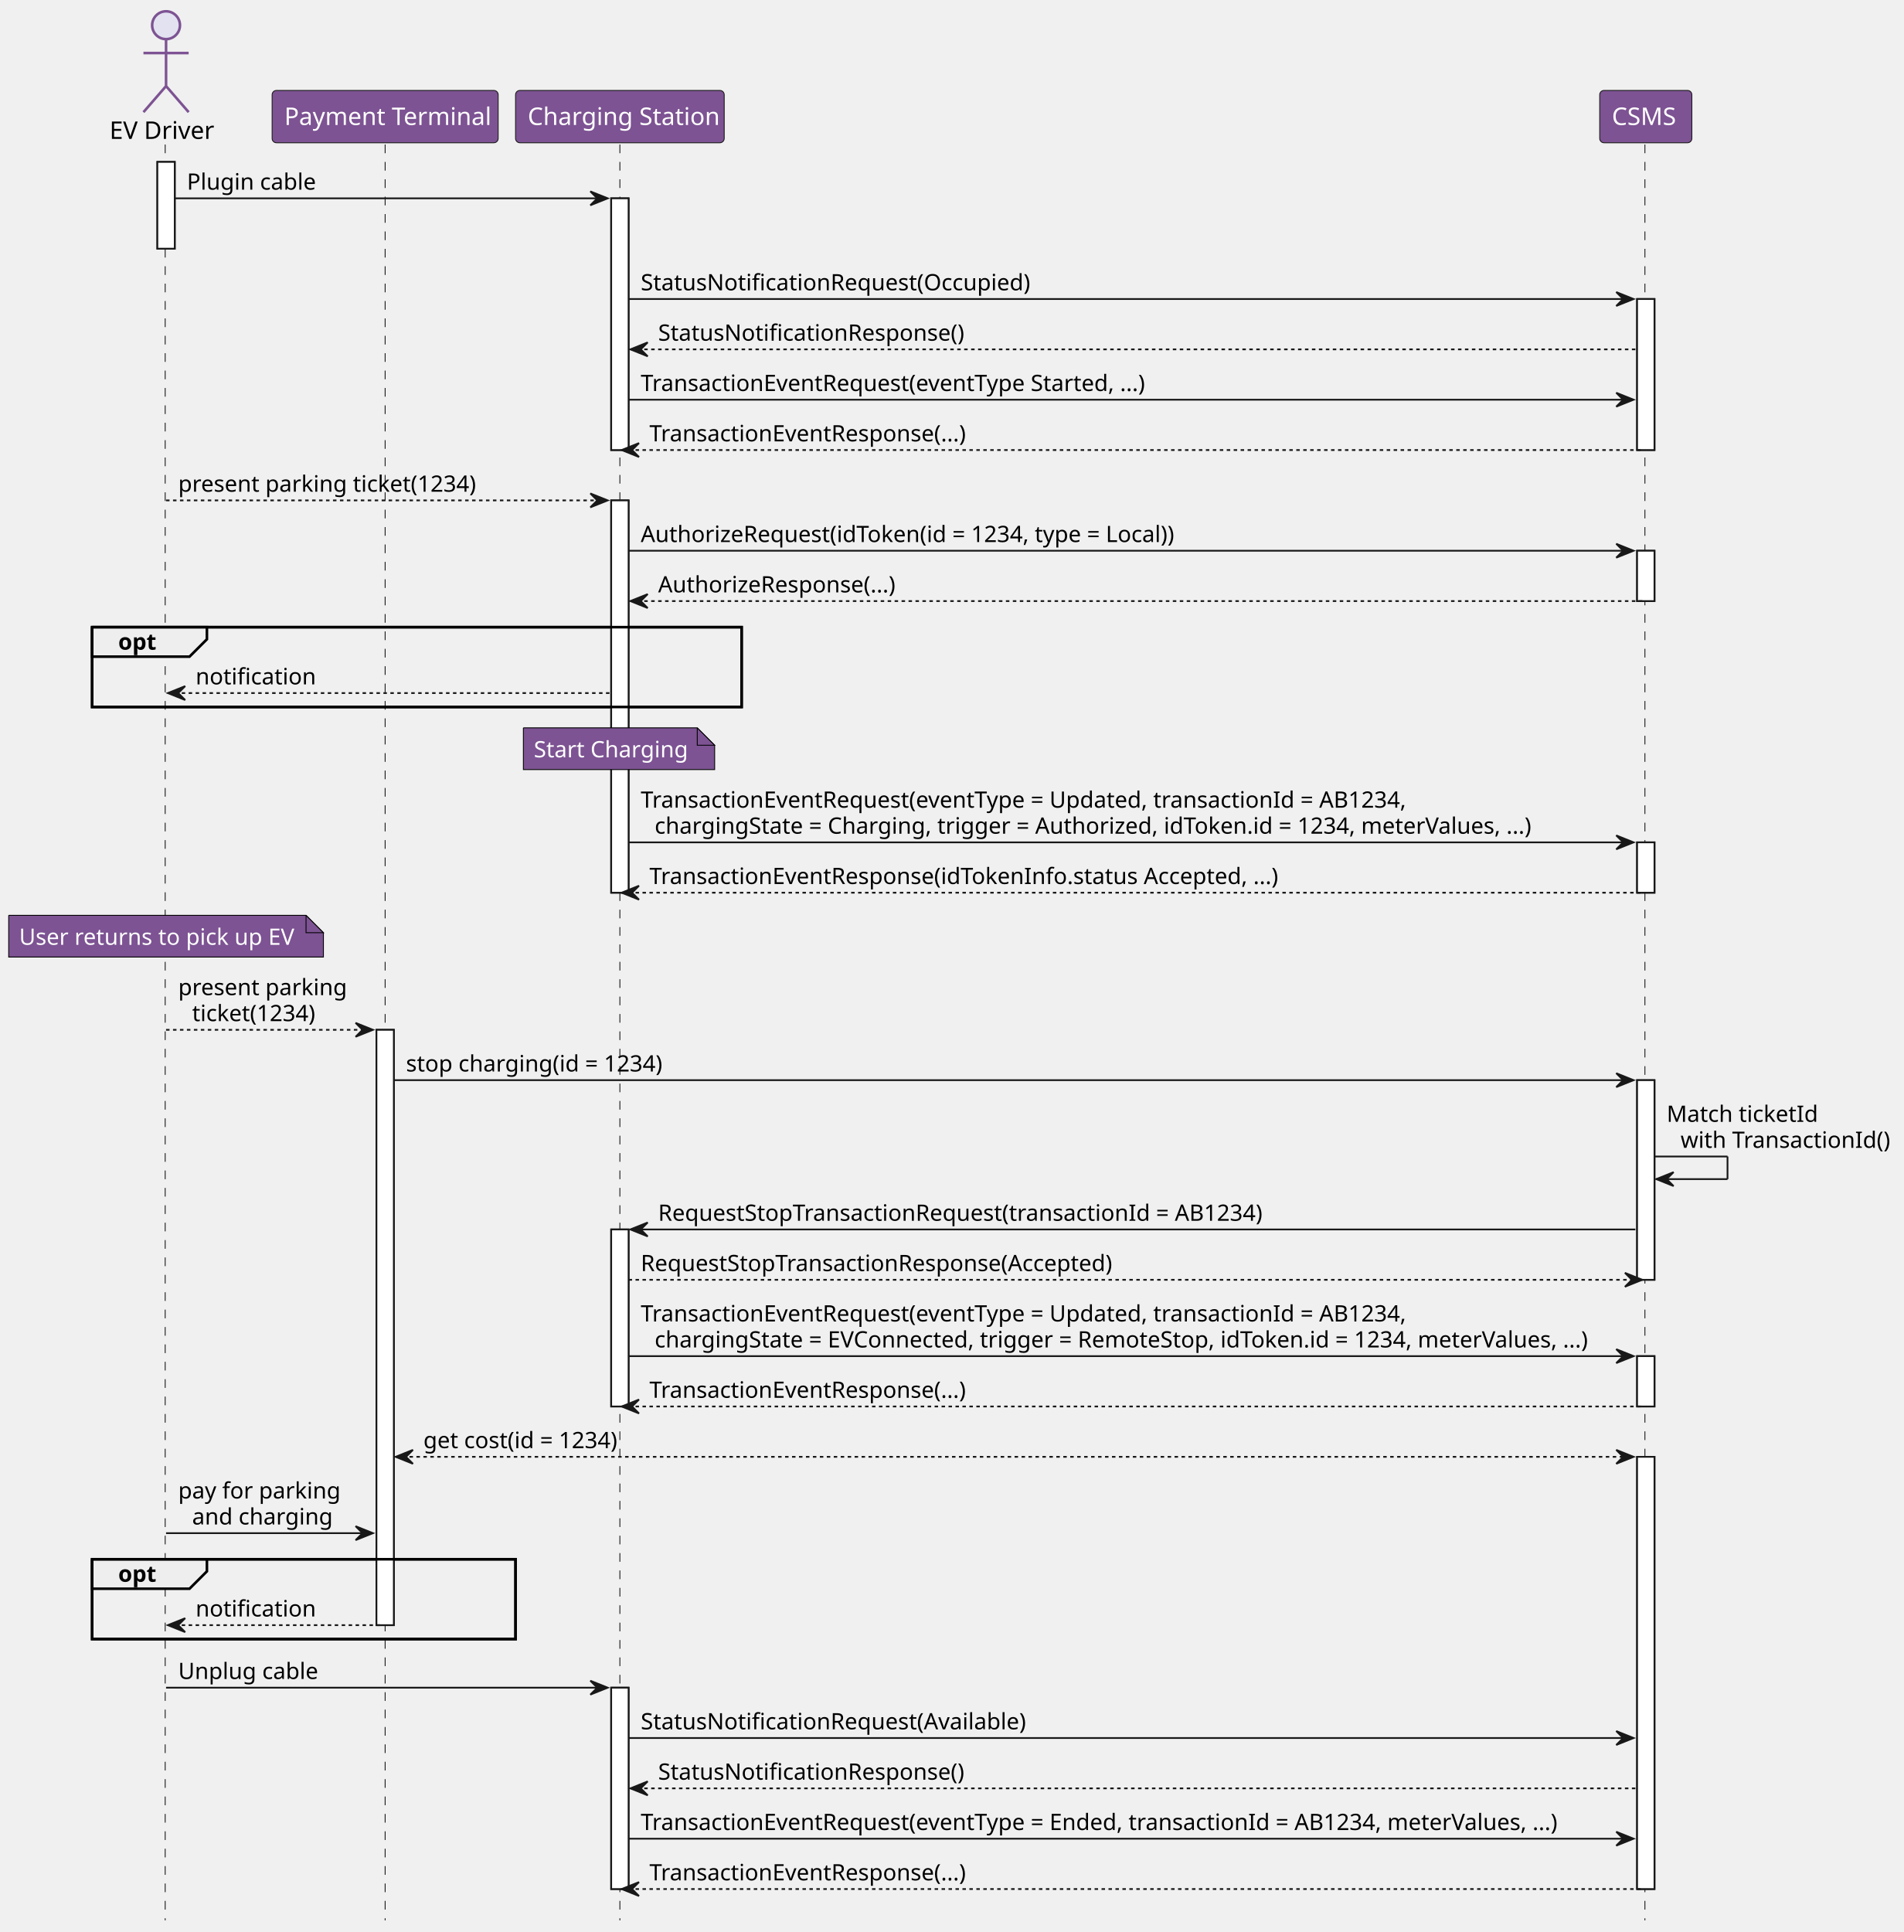
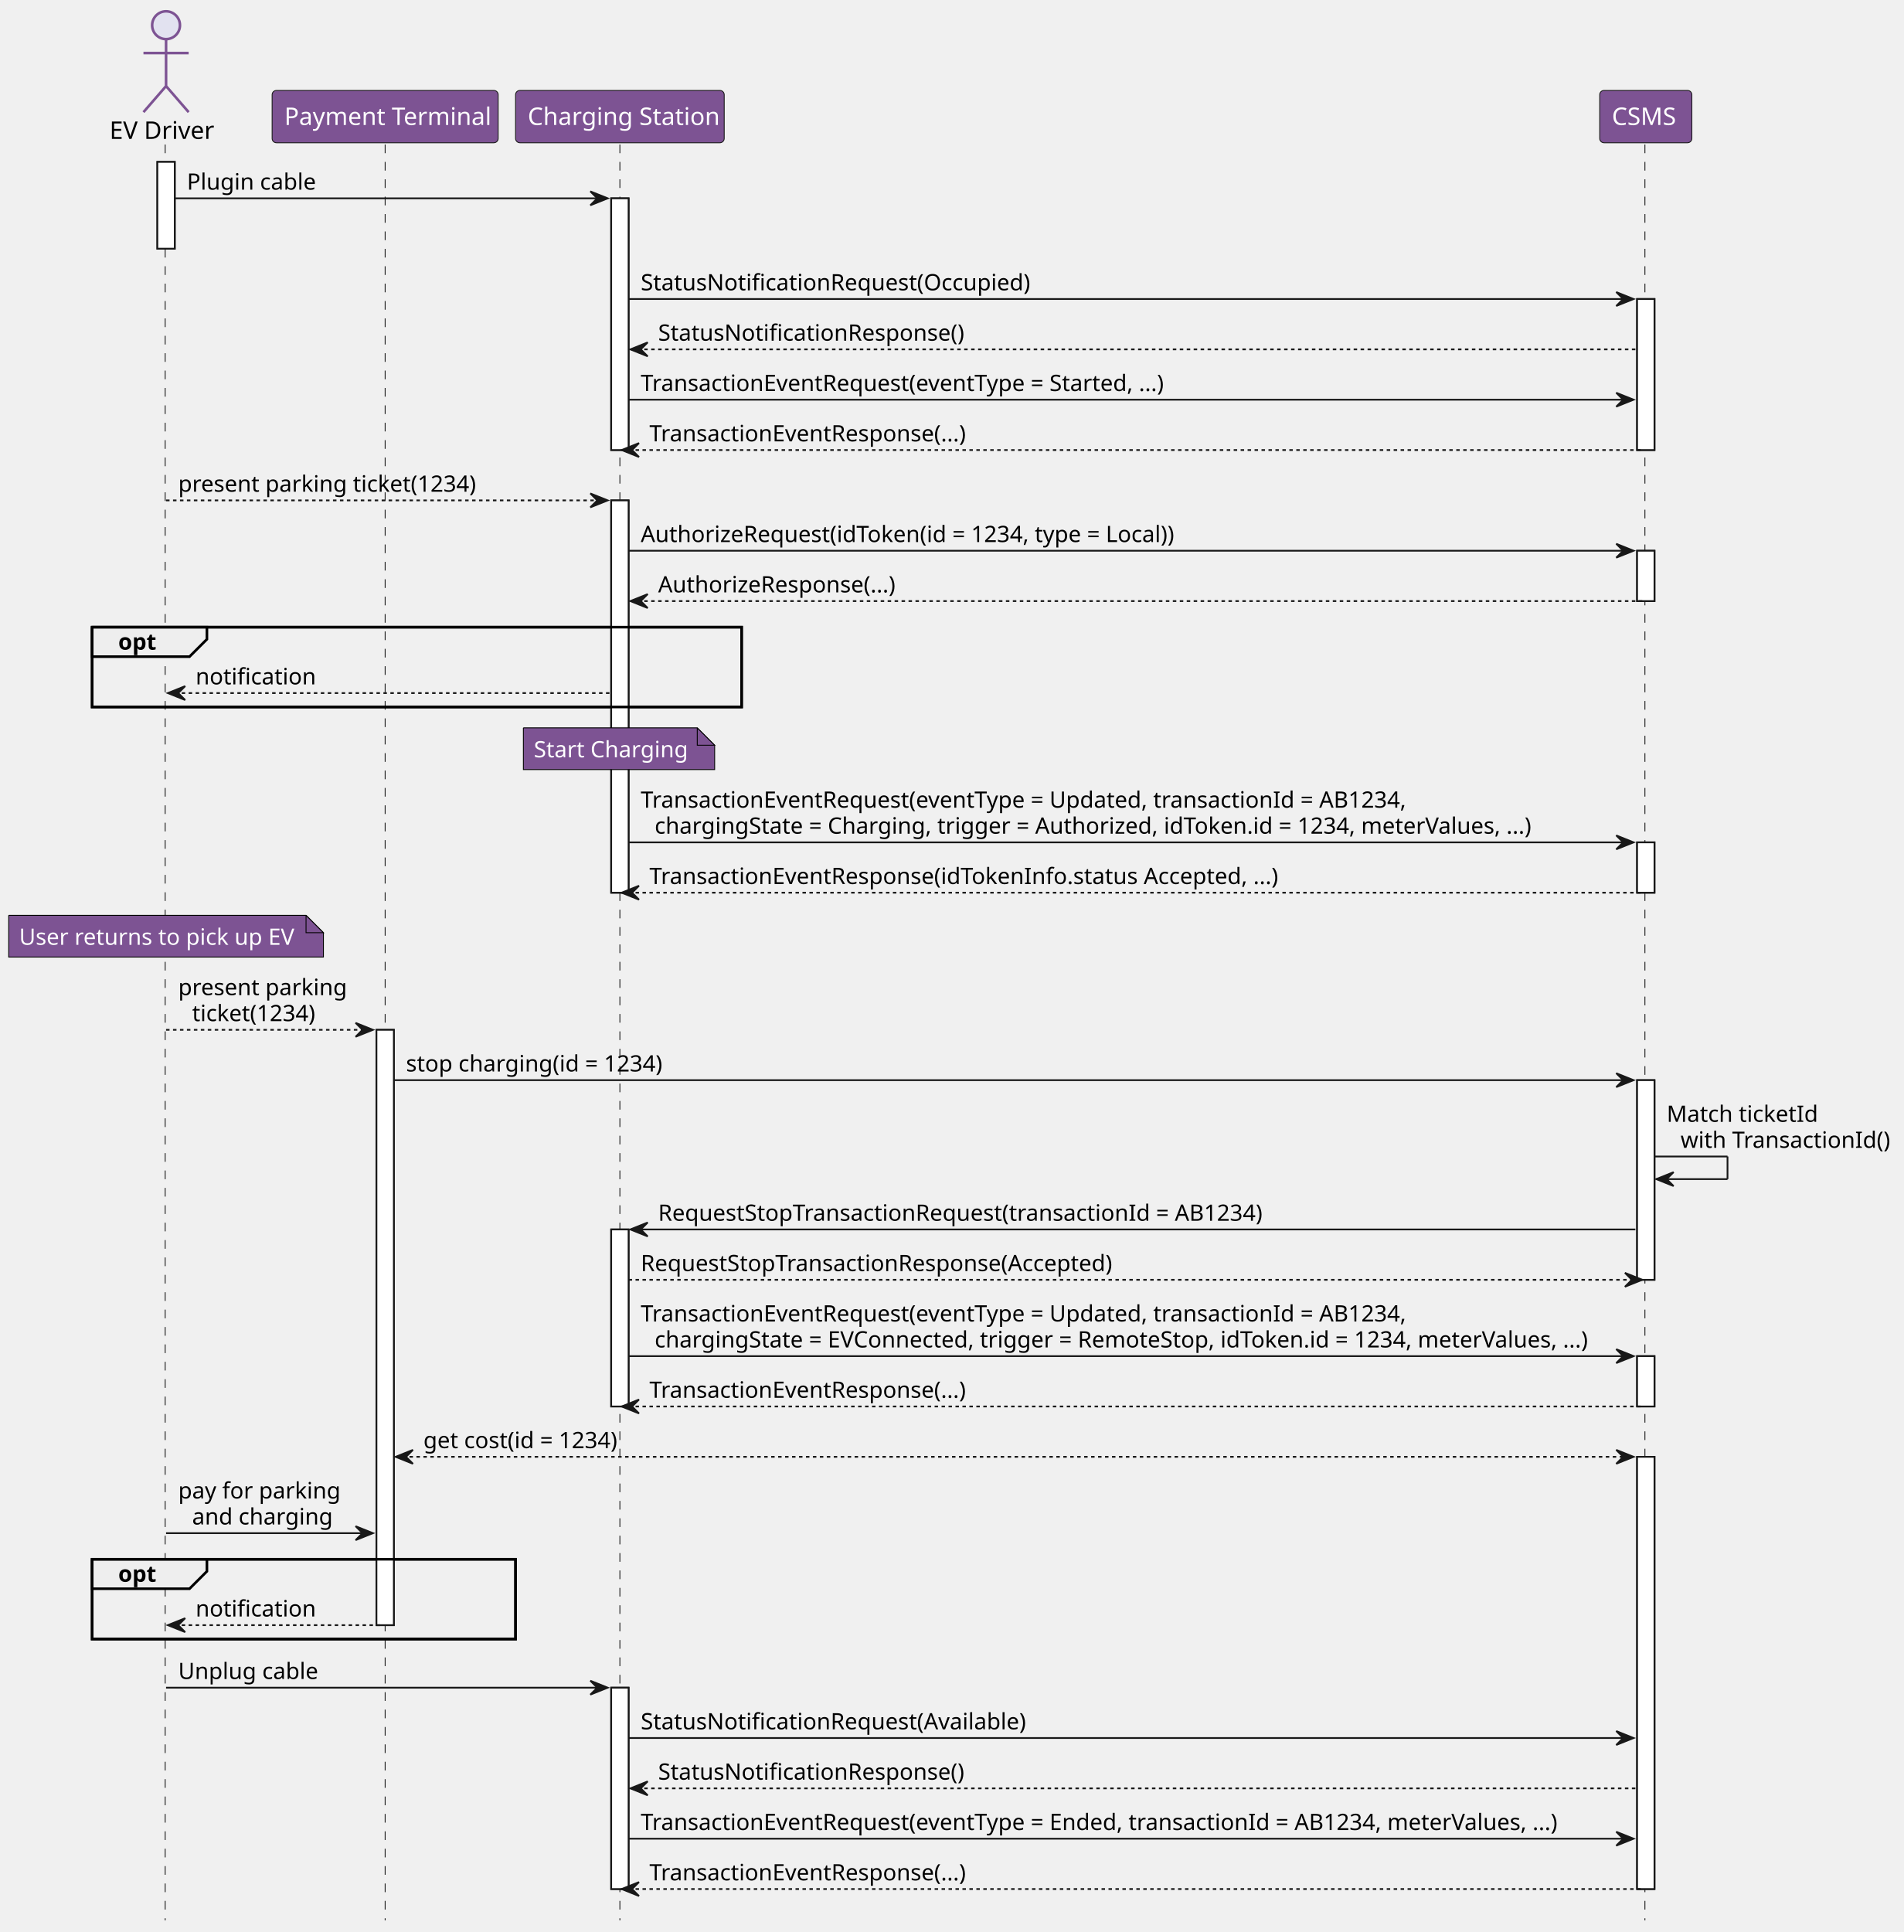
<svg xmlns="http://www.w3.org/2000/svg" contentStyleType="text/css" height="1111px" preserveAspectRatio="none" style="width:1095px;height:1111px;background:#FFFFFF;" version="1.1" viewBox="0 0 1095 1111" width="1095px" zoomAndPan="magnify">
  <defs />
  <g>
    <rect fill="#FFFFFF" height="49.9" style="stroke:#181818;stroke-width:1.0;" width="10" x="90.5" y="93.1" />
    <rect fill="#FFFFFF" height="342.35" style="stroke:#181818;stroke-width:1.0;" width="10" x="216.5" y="592.2" />
    <rect fill="#FFFFFF" height="144.75" style="stroke:#181818;stroke-width:1.0;" width="10" x="351.5" y="114.05" />
    <rect fill="#FFFFFF" height="225.6" style="stroke:#181818;stroke-width:1.0;" width="10" x="351.5" y="287.75" />
    <rect fill="#FFFFFF" height="101.8" style="stroke:#181818;stroke-width:1.0;" width="10" x="351.5" y="707" />
    <rect fill="#FFFFFF" height="115.8" style="stroke:#181818;stroke-width:1.0;" width="10" x="351.5" y="970.5" />
    <rect fill="#FFFFFF" height="86.85" style="stroke:#181818;stroke-width:1.0;" width="10" x="941.5" y="171.95" />
    <rect fill="#FFFFFF" height="28.95" style="stroke:#181818;stroke-width:1.0;" width="10" x="941.5" y="316.7" />
    <rect fill="#FFFFFF" height="28.95" style="stroke:#181818;stroke-width:1.0;" width="10" x="941.5" y="484.4" />
    <rect fill="#FFFFFF" height="114.8" style="stroke:#181818;stroke-width:1.0;" width="10" x="941.5" y="621.15" />
    <rect fill="#FFFFFF" height="28.95" style="stroke:#181818;stroke-width:1.0;" width="10" x="941.5" y="779.85" />
    <rect fill="#FFFFFF" height="248.55" style="stroke:#181818;stroke-width:1.0;" width="10" x="941.5" y="837.75" />
    <rect fill="none" height="45.9" style="stroke:#000000;stroke-width:1.5;" width="373.5" x="53" y="360.65" />
    <rect fill="none" height="45.9" style="stroke:#000000;stroke-width:1.5;" width="243.5" x="53" y="896.65" />
    <line style="stroke:#181818;stroke-width:0.5;stroke-dasharray:5.0,5.0;" x1="95" x2="95" y1="83.1" y2="1104.3" />
    <line style="stroke:#181818;stroke-width:0.5;stroke-dasharray:5.0,5.0;" x1="221.5" x2="221.5" y1="83.1" y2="1104.3" />
    <line style="stroke:#181818;stroke-width:0.5;stroke-dasharray:5.0,5.0;" x1="356.5" x2="356.5" y1="83.1" y2="1104.3" />
    <line style="stroke:#181818;stroke-width:0.5;stroke-dasharray:5.0,5.0;" x1="946" x2="946" y1="83.1" y2="1104.3" />
    <text fill="#000000" font-family="NanumGothic" font-size="14" lengthAdjust="spacing" textLength="59" x="63" y="79.88">EV Driver</text>
    <ellipse cx="95.5" cy="14.5" fill="#E2E2F0" rx="8" ry="8" style="stroke:#7D5393;stroke-width:1.5;" />
    <path d="M95.5,22.5 L95.5,49.5 M82.5,30.5 L108.5,30.5 M95.5,49.5 L82.5,64.5 M95.5,49.5 L108.5,64.5 " fill="none" style="stroke:#7D5393;stroke-width:1.5;" />
    <rect fill="#7D5393" height="30.1" rx="2.5" ry="2.5" style="stroke:#181818;stroke-width:0.5;" width="130" x="156.5" y="52" />
    <text fill="#FFFFFF" font-family="NanumGothic" font-size="14" lengthAdjust="spacing" textLength="116" x="163.5" y="71.88">Payment Terminal</text>
    <rect fill="#7D5393" height="30.1" rx="2.5" ry="2.5" style="stroke:#181818;stroke-width:0.5;" width="120" x="296.5" y="52" />
    <text fill="#FFFFFF" font-family="NanumGothic" font-size="14" lengthAdjust="spacing" textLength="106" x="303.5" y="71.88">Charging Station</text>
    <rect fill="#7D5393" height="30.1" rx="2.5" ry="2.5" style="stroke:#181818;stroke-width:0.5;" width="53" x="920" y="52" />
    <text fill="#FFFFFF" font-family="NanumGothic" font-size="14" lengthAdjust="spacing" textLength="39" x="927" y="71.88">CSMS</text>
    <rect fill="#FFFFFF" height="49.9" style="stroke:#181818;stroke-width:1.0;" width="10" x="90.5" y="93.1" />
    <rect fill="#FFFFFF" height="342.35" style="stroke:#181818;stroke-width:1.0;" width="10" x="216.5" y="592.2" />
    <rect fill="#FFFFFF" height="144.75" style="stroke:#181818;stroke-width:1.0;" width="10" x="351.5" y="114.05" />
    <rect fill="#FFFFFF" height="225.6" style="stroke:#181818;stroke-width:1.0;" width="10" x="351.5" y="287.75" />
    <rect fill="#FFFFFF" height="101.8" style="stroke:#181818;stroke-width:1.0;" width="10" x="351.5" y="707" />
    <rect fill="#FFFFFF" height="115.8" style="stroke:#181818;stroke-width:1.0;" width="10" x="351.5" y="970.5" />
    <rect fill="#FFFFFF" height="86.85" style="stroke:#181818;stroke-width:1.0;" width="10" x="941.5" y="171.95" />
    <rect fill="#FFFFFF" height="28.95" style="stroke:#181818;stroke-width:1.0;" width="10" x="941.5" y="316.7" />
    <rect fill="#FFFFFF" height="28.95" style="stroke:#181818;stroke-width:1.0;" width="10" x="941.5" y="484.4" />
    <rect fill="#FFFFFF" height="114.8" style="stroke:#181818;stroke-width:1.0;" width="10" x="941.5" y="621.15" />
    <rect fill="#FFFFFF" height="28.95" style="stroke:#181818;stroke-width:1.0;" width="10" x="941.5" y="779.85" />
    <rect fill="#FFFFFF" height="248.55" style="stroke:#181818;stroke-width:1.0;" width="10" x="941.5" y="837.75" />
    <polygon fill="#181818" points="339.5,110.05,349.5,114.05,339.5,118.05,343.5,114.05" style="stroke:#181818;stroke-width:1.0;" />
    <line style="stroke:#181818;stroke-width:1.0;" x1="100.5" x2="345.5" y1="114.05" y2="114.05" />
    <text fill="#000000" font-family="NanumGothic" font-size="13" lengthAdjust="spacing" textLength="73" x="107.5" y="109.06">Plugin cable</text>
    <polygon fill="#181818" points="929.5,167.95,939.5,171.95,929.5,175.95,933.5,171.95" style="stroke:#181818;stroke-width:1.0;" />
    <line style="stroke:#181818;stroke-width:1.0;" x1="361.5" x2="935.5" y1="171.95" y2="171.95" />
    <text fill="#000000" font-family="NanumGothic" font-size="13" lengthAdjust="spacing" textLength="223" x="368.5" y="166.96">StatusNotificationRequest(Occupied)</text>
    <polygon fill="#181818" points="372.5,196.9,362.5,200.9,372.5,204.9,368.5,200.9" style="stroke:#181818;stroke-width:1.0;" />
    <line style="stroke:#181818;stroke-width:1.0;stroke-dasharray:2.0,2.0;" x1="366.5" x2="940.5" y1="200.9" y2="200.9" />
    <text fill="#000000" font-family="NanumGothic" font-size="13" lengthAdjust="spacing" textLength="176" x="378.5" y="195.91">StatusNotificationResponse()</text>
    <polygon fill="#181818" points="929.5,225.85,939.5,229.85,929.5,233.85,933.5,229.85" style="stroke:#181818;stroke-width:1.0;" />
    <line style="stroke:#181818;stroke-width:1.0;" x1="361.5" x2="935.5" y1="229.85" y2="229.85" />
-     <text fill="#000000" font-family="NanumGothic" font-size="13" lengthAdjust="spacing" textLength="295" x="368.5" y="224.86">TransactionEventRequest(eventType  Started, ...)</text>
+     <text fill="#000000" font-family="NanumGothic" font-size="13" lengthAdjust="spacing" textLength="295" x="368.5" y="224.86">TransactionEventRequest(eventType = Started, ...)</text>
    <polygon fill="#181818" points="367.5,254.8,357.5,258.8,367.5,262.8,363.5,258.8" style="stroke:#181818;stroke-width:1.0;" />
    <line style="stroke:#181818;stroke-width:1.0;stroke-dasharray:2.0,2.0;" x1="361.5" x2="945.5" y1="258.8" y2="258.8" />
    <text fill="#000000" font-family="NanumGothic" font-size="13" lengthAdjust="spacing" textLength="183" x="373.5" y="253.81">TransactionEventResponse(...)</text>
    <polygon fill="#181818" points="339.5,283.75,349.5,287.75,339.5,291.75,343.5,287.75" style="stroke:#181818;stroke-width:1.0;" />
    <line style="stroke:#181818;stroke-width:1.0;stroke-dasharray:2.0,2.0;" x1="95.5" x2="345.5" y1="287.75" y2="287.75" />
    <text fill="#000000" font-family="NanumGothic" font-size="13" lengthAdjust="spacing" textLength="175" x="102.5" y="282.76">present parking ticket(1234)</text>
    <polygon fill="#181818" points="929.5,312.7,939.5,316.7,929.5,320.7,933.5,316.7" style="stroke:#181818;stroke-width:1.0;" />
    <line style="stroke:#181818;stroke-width:1.0;" x1="361.5" x2="935.5" y1="316.7" y2="316.7" />
    <text fill="#000000" font-family="NanumGothic" font-size="13" lengthAdjust="spacing" textLength="317" x="368.5" y="311.71">AuthorizeRequest(idToken(id = 1234, type = Local))</text>
    <polygon fill="#181818" points="372.5,341.65,362.5,345.65,372.5,349.65,368.5,345.65" style="stroke:#181818;stroke-width:1.0;" />
    <line style="stroke:#181818;stroke-width:1.0;stroke-dasharray:2.0,2.0;" x1="366.5" x2="945.5" y1="345.65" y2="345.65" />
    <text fill="#000000" font-family="NanumGothic" font-size="13" lengthAdjust="spacing" textLength="139" x="378.5" y="340.66">AuthorizeResponse(...)</text>
    <path d="M53,360.65 L119,360.65 L119,367.6 L109,377.6 L53,377.6 L53,360.65 " fill="#EEEEEE" style="stroke:#000000;stroke-width:1.5;" />
    <rect fill="none" height="45.9" style="stroke:#000000;stroke-width:1.5;" width="373.5" x="53" y="360.65" />
    <text fill="#000000" font-family="NanumGothic" font-size="13" font-weight="bold" lengthAdjust="spacing" textLength="21" x="68" y="373.61">opt</text>
    <polygon fill="#181818" points="106.5,394.55,96.5,398.55,106.5,402.55,102.5,398.55" style="stroke:#181818;stroke-width:1.0;" />
    <line style="stroke:#181818;stroke-width:1.0;stroke-dasharray:2.0,2.0;" x1="100.5" x2="350.5" y1="398.55" y2="398.55" />
    <text fill="#000000" font-family="NanumGothic" font-size="13" lengthAdjust="spacing" textLength="69" x="112.5" y="393.56">notification</text>
    <path d="M301,418.55 L301,442.55 L411,442.55 L411,428.55 L401,418.55 L301,418.55 " fill="#7D5393" style="stroke:#000000;stroke-width:0.5;" />
    <path d="M401,418.55 L401,428.55 L411,428.55 L401,418.55 " fill="#7D5393" style="stroke:#000000;stroke-width:0.5;" />
    <text fill="#FFFFFF" font-family="NanumGothic" font-size="13" lengthAdjust="spacing" textLength="89" x="307" y="435.51">Start Charging</text>
    <polygon fill="#181818" points="929.5,480.4,939.5,484.4,929.5,488.4,933.5,484.4" style="stroke:#181818;stroke-width:1.0;" />
    <line style="stroke:#181818;stroke-width:1.0;" x1="361.5" x2="935.5" y1="484.4" y2="484.4" />
    <text fill="#000000" font-family="NanumGothic" font-size="13" lengthAdjust="spacing" textLength="444" x="368.5" y="464.46">TransactionEventRequest(eventType = Updated, transactionId = AB1234,</text>
    <text fill="#000000" font-family="NanumGothic" font-size="13" lengthAdjust="spacing" textLength="519" x="376.5" y="479.41">chargingState = Charging, trigger = Authorized, idToken.id = 1234, meterValues, ...)</text>
    <polygon fill="#181818" points="367.5,509.35,357.5,513.35,367.5,517.35,363.5,513.35" style="stroke:#181818;stroke-width:1.0;" />
    <line style="stroke:#181818;stroke-width:1.0;stroke-dasharray:2.0,2.0;" x1="361.5" x2="945.5" y1="513.35" y2="513.35" />
    <text fill="#000000" font-family="NanumGothic" font-size="13" lengthAdjust="spacing" textLength="368" x="373.5" y="508.36">TransactionEventResponse(idTokenInfo.status  Accepted, ...)</text>
    <path d="M5,526.35 L5,550.35 L186,550.35 L186,536.35 L176,526.35 L5,526.35 " fill="#7D5393" style="stroke:#000000;stroke-width:0.5;" />
    <path d="M176,526.35 L176,536.35 L186,536.35 L176,526.35 " fill="#7D5393" style="stroke:#000000;stroke-width:0.5;" />
    <text fill="#FFFFFF" font-family="NanumGothic" font-size="13" lengthAdjust="spacing" textLength="160" x="11" y="543.31">User returns to pick up EV</text>
    <polygon fill="#181818" points="204.5,588.2,214.5,592.2,204.5,596.2,208.5,592.2" style="stroke:#181818;stroke-width:1.0;" />
    <line style="stroke:#181818;stroke-width:1.0;stroke-dasharray:2.0,2.0;" x1="95.5" x2="210.5" y1="592.2" y2="592.2" />
    <text fill="#000000" font-family="NanumGothic" font-size="13" lengthAdjust="spacing" textLength="96" x="102.5" y="572.26">present parking</text>
    <text fill="#000000" font-family="NanumGothic" font-size="13" lengthAdjust="spacing" textLength="75" x="110.5" y="587.21">ticket(1234)</text>
    <polygon fill="#181818" points="929.5,617.15,939.5,621.15,929.5,625.15,933.5,621.15" style="stroke:#181818;stroke-width:1.0;" />
    <line style="stroke:#181818;stroke-width:1.0;" x1="226.5" x2="935.5" y1="621.15" y2="621.15" />
    <text fill="#000000" font-family="NanumGothic" font-size="13" lengthAdjust="spacing" textLength="154" x="233.5" y="616.16">stop charging(id = 1234)</text>
    <line style="stroke:#181818;stroke-width:1.0;" x1="951.5" x2="993.5" y1="665.05" y2="665.05" />
    <line style="stroke:#181818;stroke-width:1.0;" x1="993.5" x2="993.5" y1="665.05" y2="678.05" />
    <line style="stroke:#181818;stroke-width:1.0;" x1="952.5" x2="993.5" y1="678.05" y2="678.05" />
    <polygon fill="#181818" points="962.5,674.05,952.5,678.05,962.5,682.05,958.5,678.05" style="stroke:#181818;stroke-width:1.0;" />
    <text fill="#000000" font-family="NanumGothic" font-size="13" lengthAdjust="spacing" textLength="87" x="958.5" y="645.11">Match ticketId</text>
    <text fill="#000000" font-family="NanumGothic" font-size="13" lengthAdjust="spacing" textLength="122" x="966.5" y="660.06">with TransactionId()</text>
    <polygon fill="#181818" points="372.5,703,362.5,707,372.5,711,368.5,707" style="stroke:#181818;stroke-width:1.0;" />
    <line style="stroke:#181818;stroke-width:1.0;" x1="366.5" x2="940.5" y1="707" y2="707" />
    <text fill="#000000" font-family="NanumGothic" font-size="13" lengthAdjust="spacing" textLength="351" x="378.5" y="702.01">RequestStopTransactionRequest(transactionId = AB1234)</text>
    <polygon fill="#181818" points="934.5,731.95,944.5,735.95,934.5,739.95,938.5,735.95" style="stroke:#181818;stroke-width:1.0;" />
    <line style="stroke:#181818;stroke-width:1.0;stroke-dasharray:2.0,2.0;" x1="361.5" x2="940.5" y1="735.95" y2="735.95" />
    <text fill="#000000" font-family="NanumGothic" font-size="13" lengthAdjust="spacing" textLength="271" x="368.5" y="730.96">RequestStopTransactionResponse(Accepted)</text>
    <polygon fill="#181818" points="929.5,775.85,939.5,779.85,929.5,783.85,933.5,779.85" style="stroke:#181818;stroke-width:1.0;" />
    <line style="stroke:#181818;stroke-width:1.0;" x1="361.5" x2="935.5" y1="779.85" y2="779.85" />
    <text fill="#000000" font-family="NanumGothic" font-size="13" lengthAdjust="spacing" textLength="444" x="368.5" y="759.91">TransactionEventRequest(eventType = Updated, transactionId = AB1234,</text>
    <text fill="#000000" font-family="NanumGothic" font-size="13" lengthAdjust="spacing" textLength="553" x="376.5" y="774.86">chargingState = EVConnected, trigger = RemoteStop, idToken.id = 1234, meterValues, ...)</text>
    <polygon fill="#181818" points="367.5,804.8,357.5,808.8,367.5,812.8,363.5,808.8" style="stroke:#181818;stroke-width:1.0;" />
    <line style="stroke:#181818;stroke-width:1.0;stroke-dasharray:2.0,2.0;" x1="361.5" x2="945.5" y1="808.8" y2="808.8" />
    <text fill="#000000" font-family="NanumGothic" font-size="13" lengthAdjust="spacing" textLength="183" x="373.5" y="803.81">TransactionEventResponse(...)</text>
    <polygon fill="#181818" points="237.5,833.75,227.5,837.75,237.5,841.75,233.5,837.75" style="stroke:#181818;stroke-width:1.0;" />
    <polygon fill="#181818" points="929.5,833.75,939.5,837.75,929.5,841.75,933.5,837.75" style="stroke:#181818;stroke-width:1.0;" />
    <line style="stroke:#181818;stroke-width:1.0;stroke-dasharray:2.0,2.0;" x1="231.5" x2="935.5" y1="837.75" y2="837.75" />
    <text fill="#000000" font-family="NanumGothic" font-size="13" lengthAdjust="spacing" textLength="119" x="243.5" y="832.76">get cost(id = 1234)</text>
    <polygon fill="#181818" points="204.5,877.65,214.5,881.65,204.5,885.65,208.5,881.65" style="stroke:#181818;stroke-width:1.0;" />
    <line style="stroke:#181818;stroke-width:1.0;" x1="95.5" x2="210.5" y1="881.65" y2="881.65" />
    <text fill="#000000" font-family="NanumGothic" font-size="13" lengthAdjust="spacing" textLength="93" x="102.5" y="861.71">pay for parking</text>
    <text fill="#000000" font-family="NanumGothic" font-size="13" lengthAdjust="spacing" textLength="80" x="110.5" y="876.66">and charging</text>
    <path d="M53,896.65 L119,896.65 L119,903.6 L109,913.6 L53,913.6 L53,896.65 " fill="#EEEEEE" style="stroke:#000000;stroke-width:1.5;" />
    <rect fill="none" height="45.9" style="stroke:#000000;stroke-width:1.5;" width="243.5" x="53" y="896.65" />
    <text fill="#000000" font-family="NanumGothic" font-size="13" font-weight="bold" lengthAdjust="spacing" textLength="21" x="68" y="909.61">opt</text>
    <polygon fill="#181818" points="106.5,930.55,96.5,934.55,106.5,938.55,102.5,934.55" style="stroke:#181818;stroke-width:1.0;" />
    <line style="stroke:#181818;stroke-width:1.0;stroke-dasharray:2.0,2.0;" x1="100.5" x2="220.5" y1="934.55" y2="934.55" />
    <text fill="#000000" font-family="NanumGothic" font-size="13" lengthAdjust="spacing" textLength="69" x="112.5" y="929.56">notification</text>
    <polygon fill="#181818" points="339.5,966.5,349.5,970.5,339.5,974.5,343.5,970.5" style="stroke:#181818;stroke-width:1.0;" />
    <line style="stroke:#181818;stroke-width:1.0;" x1="95.5" x2="345.5" y1="970.5" y2="970.5" />
    <text fill="#000000" font-family="NanumGothic" font-size="13" lengthAdjust="spacing" textLength="79" x="102.5" y="965.51">Unplug cable</text>
    <polygon fill="#181818" points="929.5,995.45,939.5,999.45,929.5,1003.45,933.5,999.45" style="stroke:#181818;stroke-width:1.0;" />
    <line style="stroke:#181818;stroke-width:1.0;" x1="361.5" x2="935.5" y1="999.45" y2="999.45" />
    <text fill="#000000" font-family="NanumGothic" font-size="13" lengthAdjust="spacing" textLength="220" x="368.5" y="994.46">StatusNotificationRequest(Available)</text>
    <polygon fill="#181818" points="372.5,1024.4,362.5,1028.4,372.5,1032.4,368.5,1028.4" style="stroke:#181818;stroke-width:1.0;" />
    <line style="stroke:#181818;stroke-width:1.0;stroke-dasharray:2.0,2.0;" x1="366.5" x2="940.5" y1="1028.4" y2="1028.4" />
    <text fill="#000000" font-family="NanumGothic" font-size="13" lengthAdjust="spacing" textLength="176" x="378.5" y="1023.41">StatusNotificationResponse()</text>
    <polygon fill="#181818" points="929.5,1053.35,939.5,1057.35,929.5,1061.35,933.5,1057.35" style="stroke:#181818;stroke-width:1.0;" />
    <line style="stroke:#181818;stroke-width:1.0;" x1="361.5" x2="935.5" y1="1057.35" y2="1057.35" />
    <text fill="#000000" font-family="NanumGothic" font-size="13" lengthAdjust="spacing" textLength="535" x="368.5" y="1052.36">TransactionEventRequest(eventType = Ended, transactionId = AB1234, meterValues, ...)</text>
    <polygon fill="#181818" points="367.5,1082.3,357.5,1086.3,367.5,1090.3,363.5,1086.3" style="stroke:#181818;stroke-width:1.0;" />
    <line style="stroke:#181818;stroke-width:1.0;stroke-dasharray:2.0,2.0;" x1="361.5" x2="945.5" y1="1086.3" y2="1086.3" />
    <text fill="#000000" font-family="NanumGothic" font-size="13" lengthAdjust="spacing" textLength="183" x="373.5" y="1081.31">TransactionEventResponse(...)</text>
  </g>
</svg>
